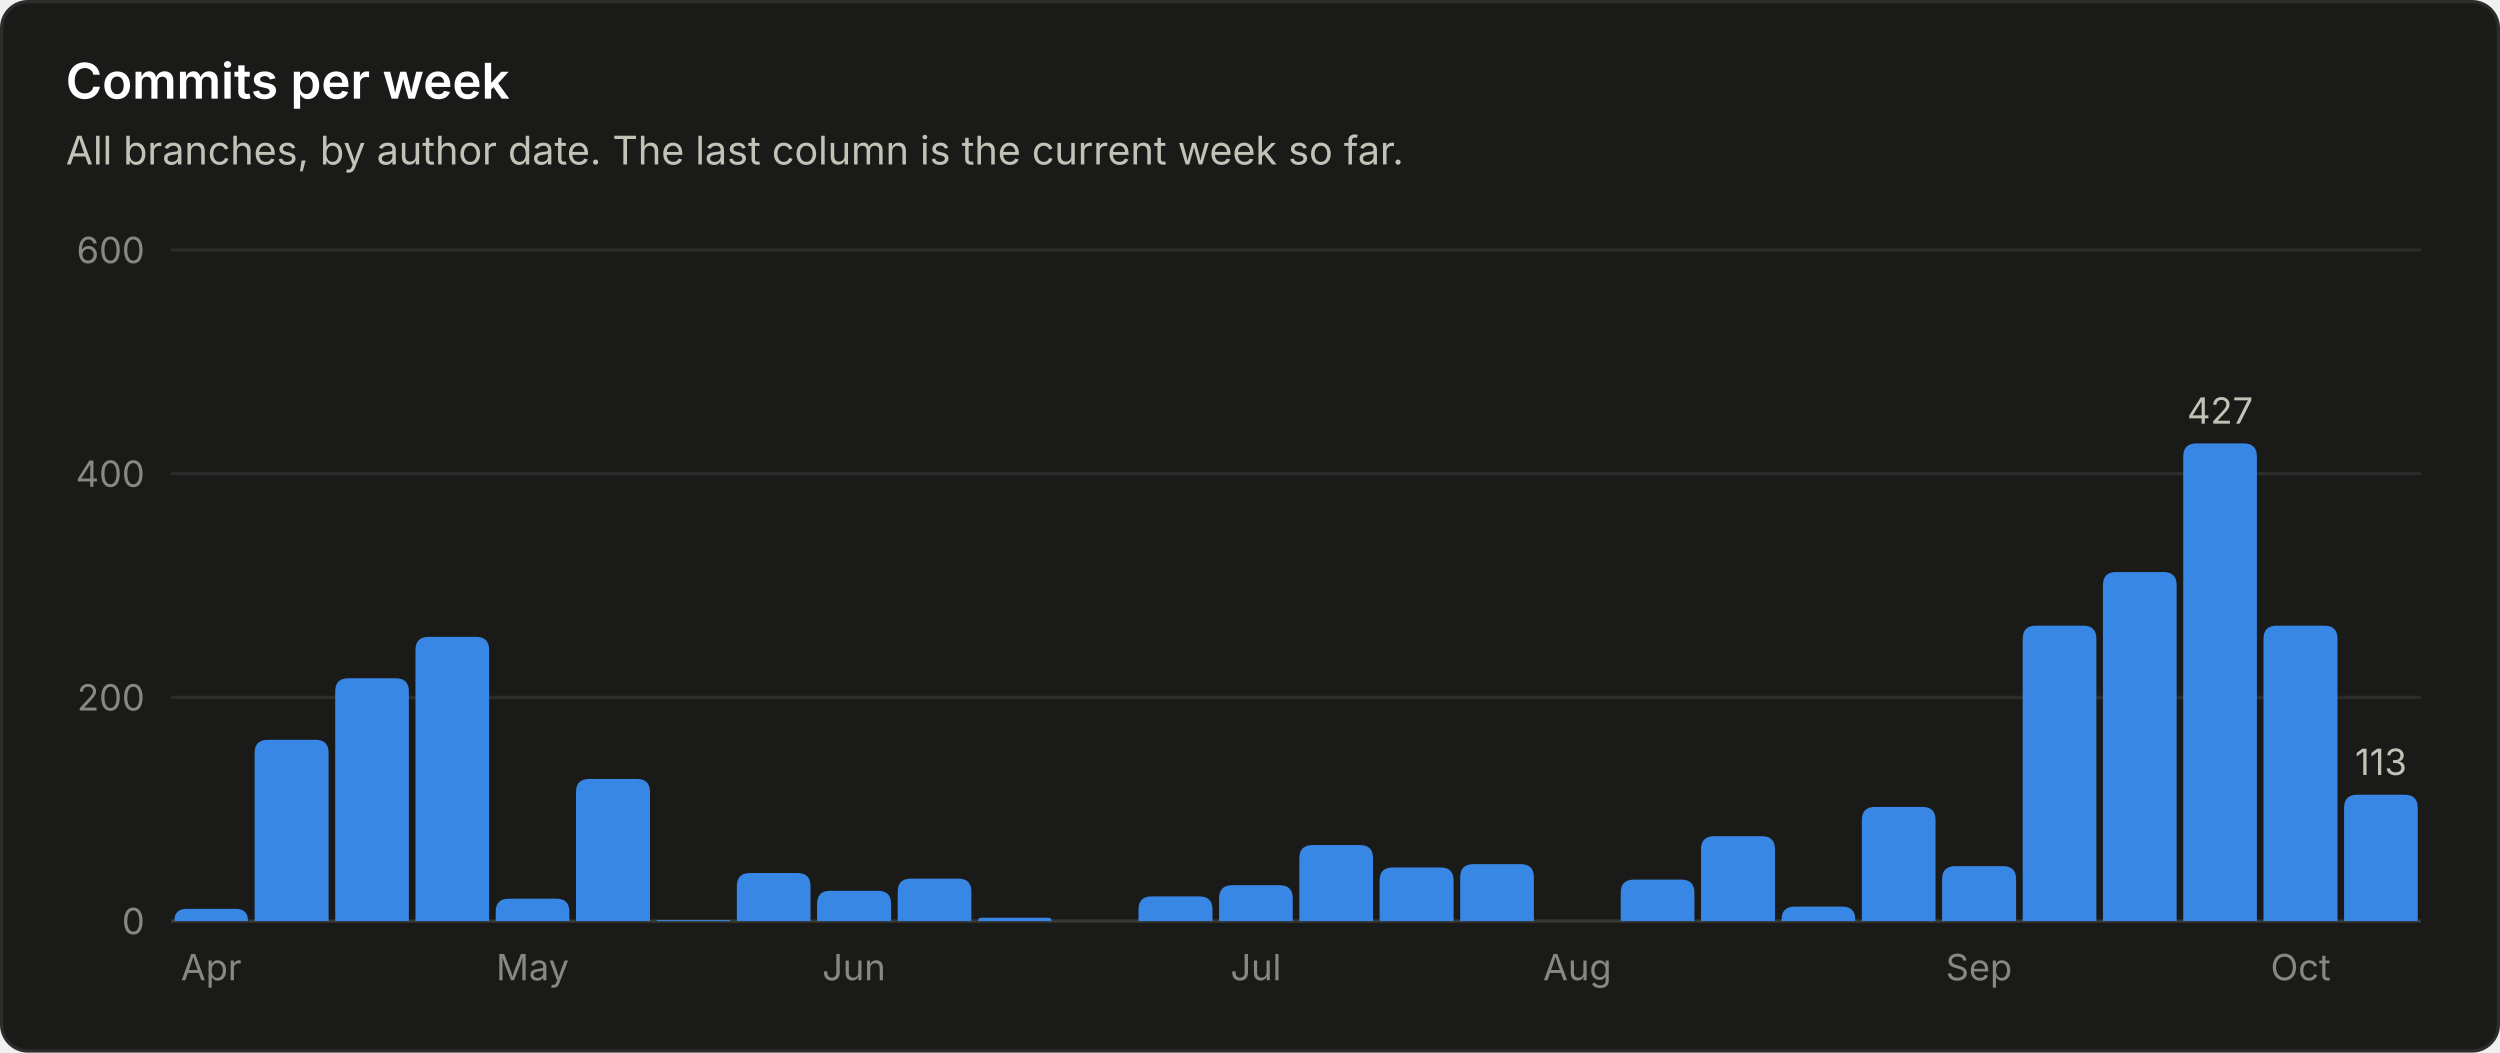
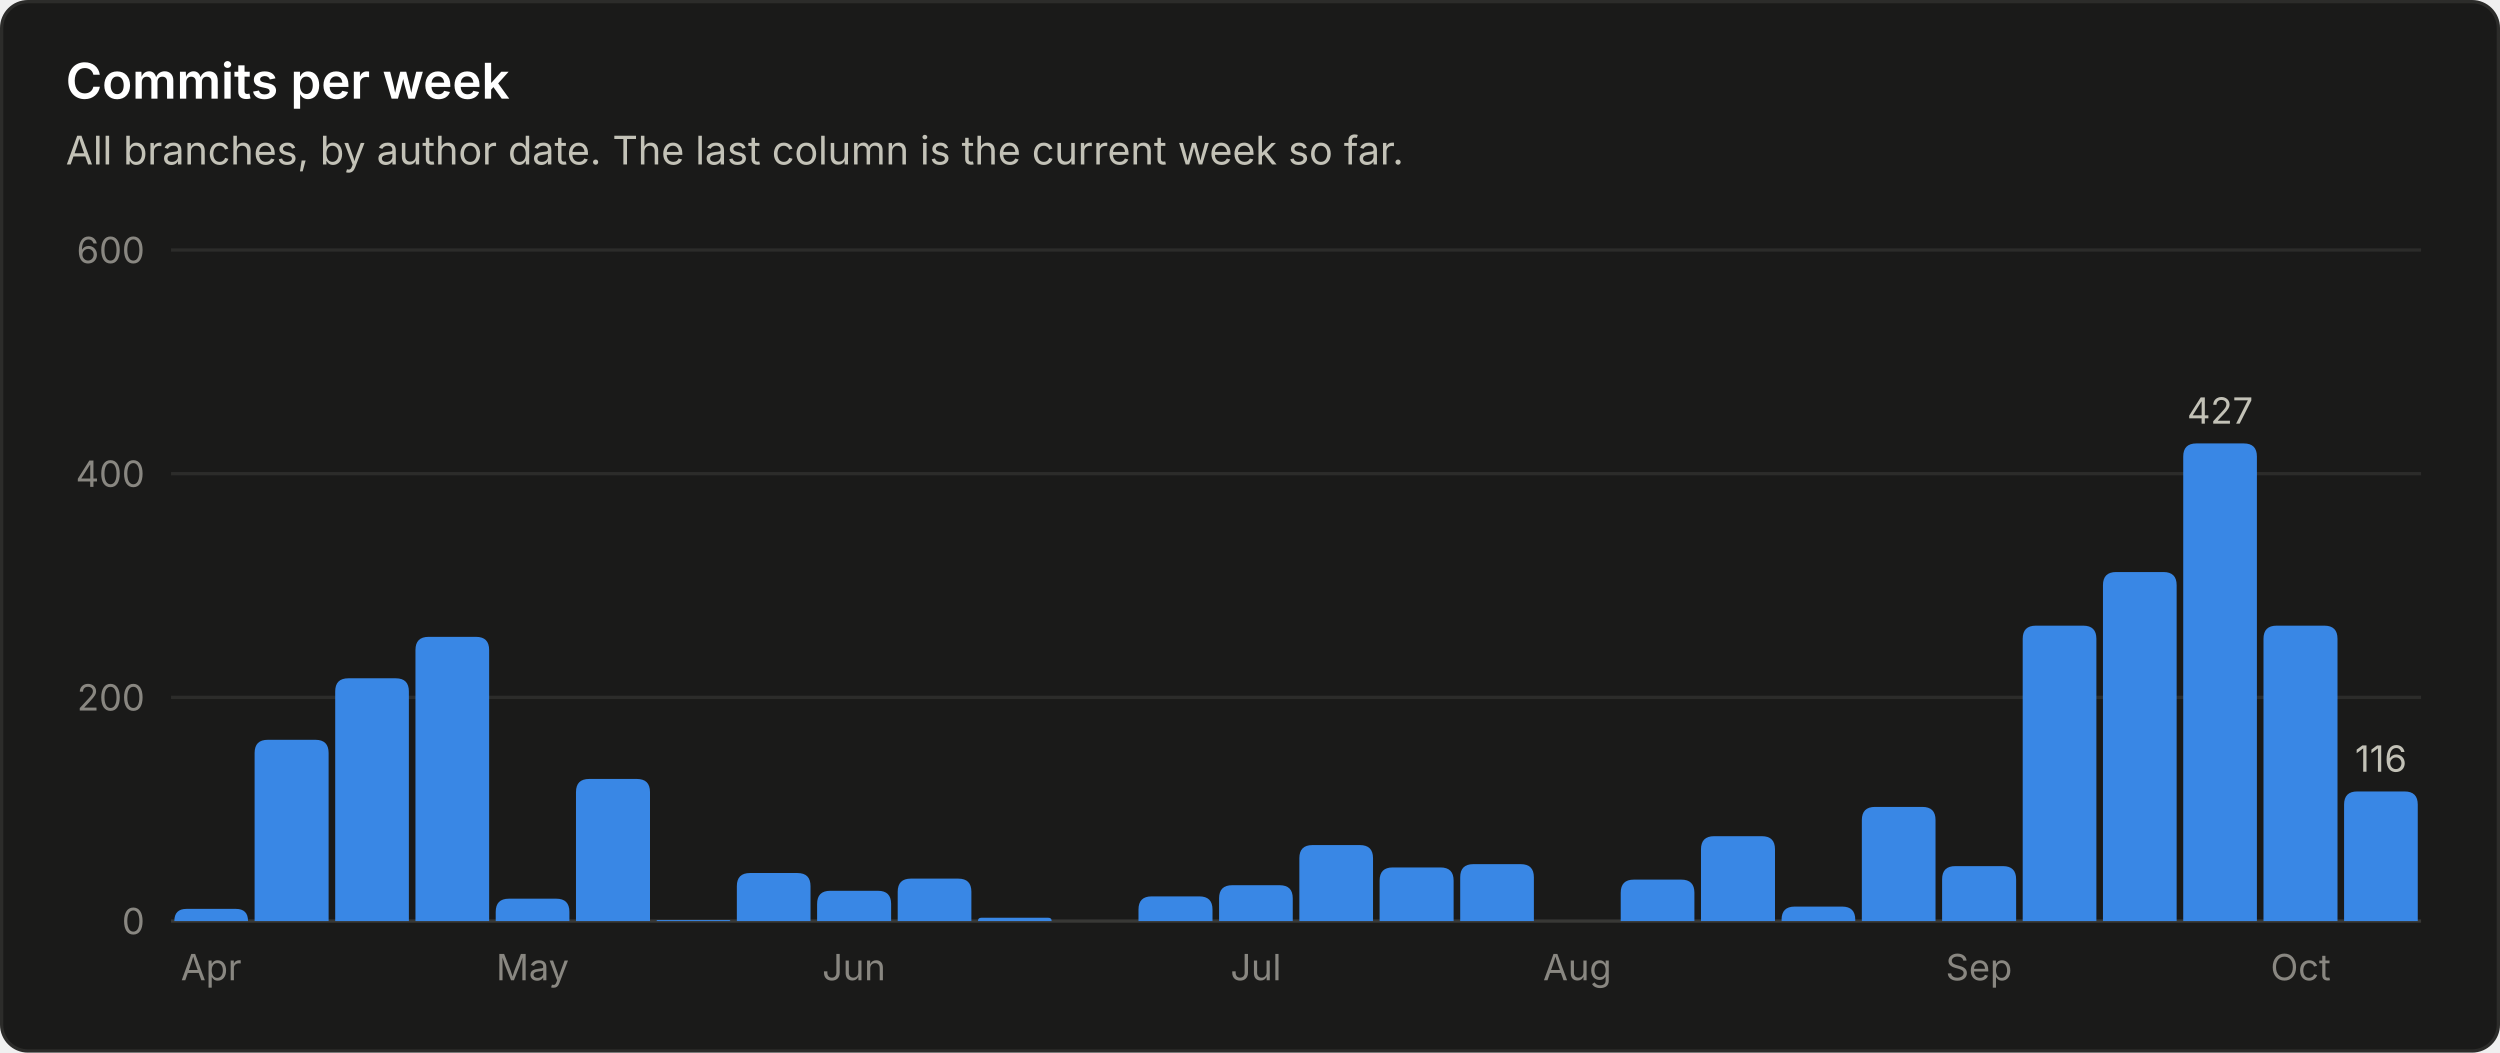
<svg xmlns="http://www.w3.org/2000/svg" viewBox="0 0 760 320" width="760" height="320" role="img" font-family="system-ui, -apple-system, 'Segoe UI', sans-serif">
  <rect x="0.5" y="0.5" width="759" height="319" rx="8" fill="#1a1a19" stroke="#2c2c2a" />
  <text x="20.0" y="30.0" fill="#ffffff" font-size="15" font-weight="600" text-anchor="start">Commits per week</text>
  <text x="20.0" y="50.0" fill="#c3c2b7" font-size="12" font-weight="400" text-anchor="start">All branches, by author date. The last column is the current week so far.</text>
  <line x1="52" y1="280.0" x2="736" y2="280.0" stroke="#383835" stroke-width="1" />
  <text x="44.0" y="284.0" fill="#898781" font-size="11" font-weight="400" text-anchor="end">0</text>
  <line x1="52" y1="212.0" x2="736" y2="212.0" stroke="#2c2c2a" stroke-width="1" />
  <text x="44.0" y="216.0" fill="#898781" font-size="11" font-weight="400" text-anchor="end">200</text>
  <line x1="52" y1="144.0" x2="736" y2="144.0" stroke="#2c2c2a" stroke-width="1" />
  <text x="44.0" y="148.0" fill="#898781" font-size="11" font-weight="400" text-anchor="end">400</text>
  <line x1="52" y1="76.0" x2="736" y2="76.0" stroke="#2c2c2a" stroke-width="1" />
  <text x="44.0" y="80.0" fill="#898781" font-size="11" font-weight="400" text-anchor="end">600</text>
  <path d="M53.0 280.0 V280.0 Q53.0 276.3 56.7 276.3 H71.7 Q75.4 276.3 75.4 280.0 V280.0 Z" fill="#3987e5" />
  <text x="64.2" y="298.0" fill="#898781" font-size="11" font-weight="400" text-anchor="middle">Apr</text>
  <path d="M77.4 280.0 V228.9 Q77.4 224.9 81.4 224.9 H95.9 Q99.9 224.9 99.9 228.9 V280.0 Z" fill="#3987e5" />
  <path d="M101.9 280.0 V210.2 Q101.9 206.2 105.9 206.2 H120.3 Q124.3 206.2 124.3 210.2 V280.0 Z" fill="#3987e5" />
  <path d="M126.3 280.0 V197.6 Q126.3 193.6 130.3 193.6 H144.7 Q148.7 193.6 148.7 197.6 V280.0 Z" fill="#3987e5" />
  <path d="M150.7 280.0 V277.2 Q150.7 273.2 154.7 273.2 H169.1 Q173.1 273.2 173.1 277.2 V280.0 Z" fill="#3987e5" />
  <text x="161.9" y="298.0" fill="#898781" font-size="11" font-weight="400" text-anchor="middle">May</text>
  <path d="M175.1 280.0 V240.8 Q175.1 236.8 179.1 236.8 H193.6 Q197.6 236.8 197.6 240.8 V280.0 Z" fill="#3987e5" />
  <path d="M199.6 280.0 V280.0 Q199.6 279.7 199.9 279.7 H221.7 Q222.0 279.7 222.0 280.0 V280.0 Z" fill="#3987e5" />
  <path d="M224.0 280.0 V269.4 Q224.0 265.4 228.0 265.4 H242.4 Q246.4 265.4 246.4 269.4 V280.0 Z" fill="#3987e5" />
  <path d="M248.4 280.0 V274.8 Q248.4 270.8 252.4 270.8 H266.9 Q270.9 270.8 270.9 274.8 V280.0 Z" fill="#3987e5" />
  <text x="259.6" y="298.0" fill="#898781" font-size="11" font-weight="400" text-anchor="middle">Jun</text>
  <path d="M272.9 280.0 V271.1 Q272.9 267.1 276.9 267.1 H291.3 Q295.3 267.1 295.3 271.1 V280.0 Z" fill="#3987e5" />
  <path d="M297.3 280.0 V280.0 Q297.3 279.0 298.3 279.0 H318.7 Q319.7 279.0 319.7 280.0 V280.0 Z" fill="#3987e5" />
  <path d="M346.1 280.0 V276.5 Q346.1 272.5 350.1 272.5 H364.6 Q368.6 272.5 368.6 276.5 V280.0 Z" fill="#3987e5" />
  <path d="M370.6 280.0 V273.1 Q370.6 269.1 374.6 269.1 H389.0 Q393.0 269.1 393.0 273.1 V280.0 Z" fill="#3987e5" />
  <text x="381.8" y="298.0" fill="#898781" font-size="11" font-weight="400" text-anchor="middle">Jul</text>
  <path d="M395.0 280.0 V260.9 Q395.0 256.9 399.0 256.9 H413.4 Q417.4 256.9 417.4 260.9 V280.0 Z" fill="#3987e5" />
  <path d="M419.4 280.0 V267.7 Q419.4 263.7 423.4 263.7 H437.9 Q441.9 263.7 441.9 267.7 V280.0 Z" fill="#3987e5" />
  <path d="M443.9 280.0 V266.7 Q443.9 262.7 447.9 262.7 H462.3 Q466.3 262.7 466.3 266.7 V280.0 Z" fill="#3987e5" />
  <text x="479.5" y="298.0" fill="#898781" font-size="11" font-weight="400" text-anchor="middle">Aug</text>
  <path d="M492.7 280.0 V271.4 Q492.7 267.4 496.7 267.4 H511.1 Q515.1 267.4 515.1 271.4 V280.0 Z" fill="#3987e5" />
  <path d="M517.1 280.0 V258.2 Q517.1 254.2 521.1 254.2 H535.6 Q539.6 254.2 539.6 258.2 V280.0 Z" fill="#3987e5" />
  <path d="M541.6 280.0 V279.6 Q541.6 275.6 545.6 275.6 H560.0 Q564.0 275.6 564.0 279.6 V280.0 Z" fill="#3987e5" />
  <path d="M566.0 280.0 V249.3 Q566.0 245.3 570.0 245.3 H584.4 Q588.4 245.3 588.4 249.3 V280.0 Z" fill="#3987e5" />
  <path d="M590.4 280.0 V267.3 Q590.4 263.3 594.4 263.3 H608.9 Q612.9 263.3 612.9 267.3 V280.0 Z" fill="#3987e5" />
  <text x="601.6" y="298.0" fill="#898781" font-size="11" font-weight="400" text-anchor="middle">Sep</text>
  <path d="M614.9 280.0 V194.2 Q614.9 190.2 618.9 190.2 H633.3 Q637.3 190.2 637.3 194.2 V280.0 Z" fill="#3987e5" />
  <path d="M639.3 280.0 V177.9 Q639.3 173.9 643.3 173.9 H657.7 Q661.7 173.9 661.7 177.9 V280.0 Z" fill="#3987e5" />
  <path d="M663.7 280.0 V138.8 Q663.7 134.8 667.7 134.8 H682.1 Q686.1 134.8 686.1 138.8 V280.0 Z" fill="#3987e5" />
  <text x="674.9" y="128.8" fill="#c3c2b7" font-size="11" font-weight="400" text-anchor="middle">427</text>
  <path d="M688.1 280.0 V194.2 Q688.1 190.2 692.1 190.2 H706.6 Q710.6 190.2 710.6 194.2 V280.0 Z" fill="#3987e5" />
  <text x="699.4" y="298.0" fill="#898781" font-size="11" font-weight="400" text-anchor="middle">Oct</text>
-   <path d="M712.6 280.0 V245.6 Q712.6 241.6 716.6 241.6 H731.0 Q735.0 241.6 735.0 245.6 V280.0 Z" fill="#3987e5" />
-   <text x="723.8" y="235.6" fill="#c3c2b7" font-size="11" font-weight="400" text-anchor="middle">113</text>
+   <path d="M712.6 280.0 V244.6 Q712.6 240.6 716.6 240.6 H731.0 Q735.0 240.6 735.0 244.6 V280.0 Z" fill="#3987e5" />
+   <text x="723.8" y="234.6" fill="#c3c2b7" font-size="11" font-weight="400" text-anchor="middle">116</text>
</svg>
